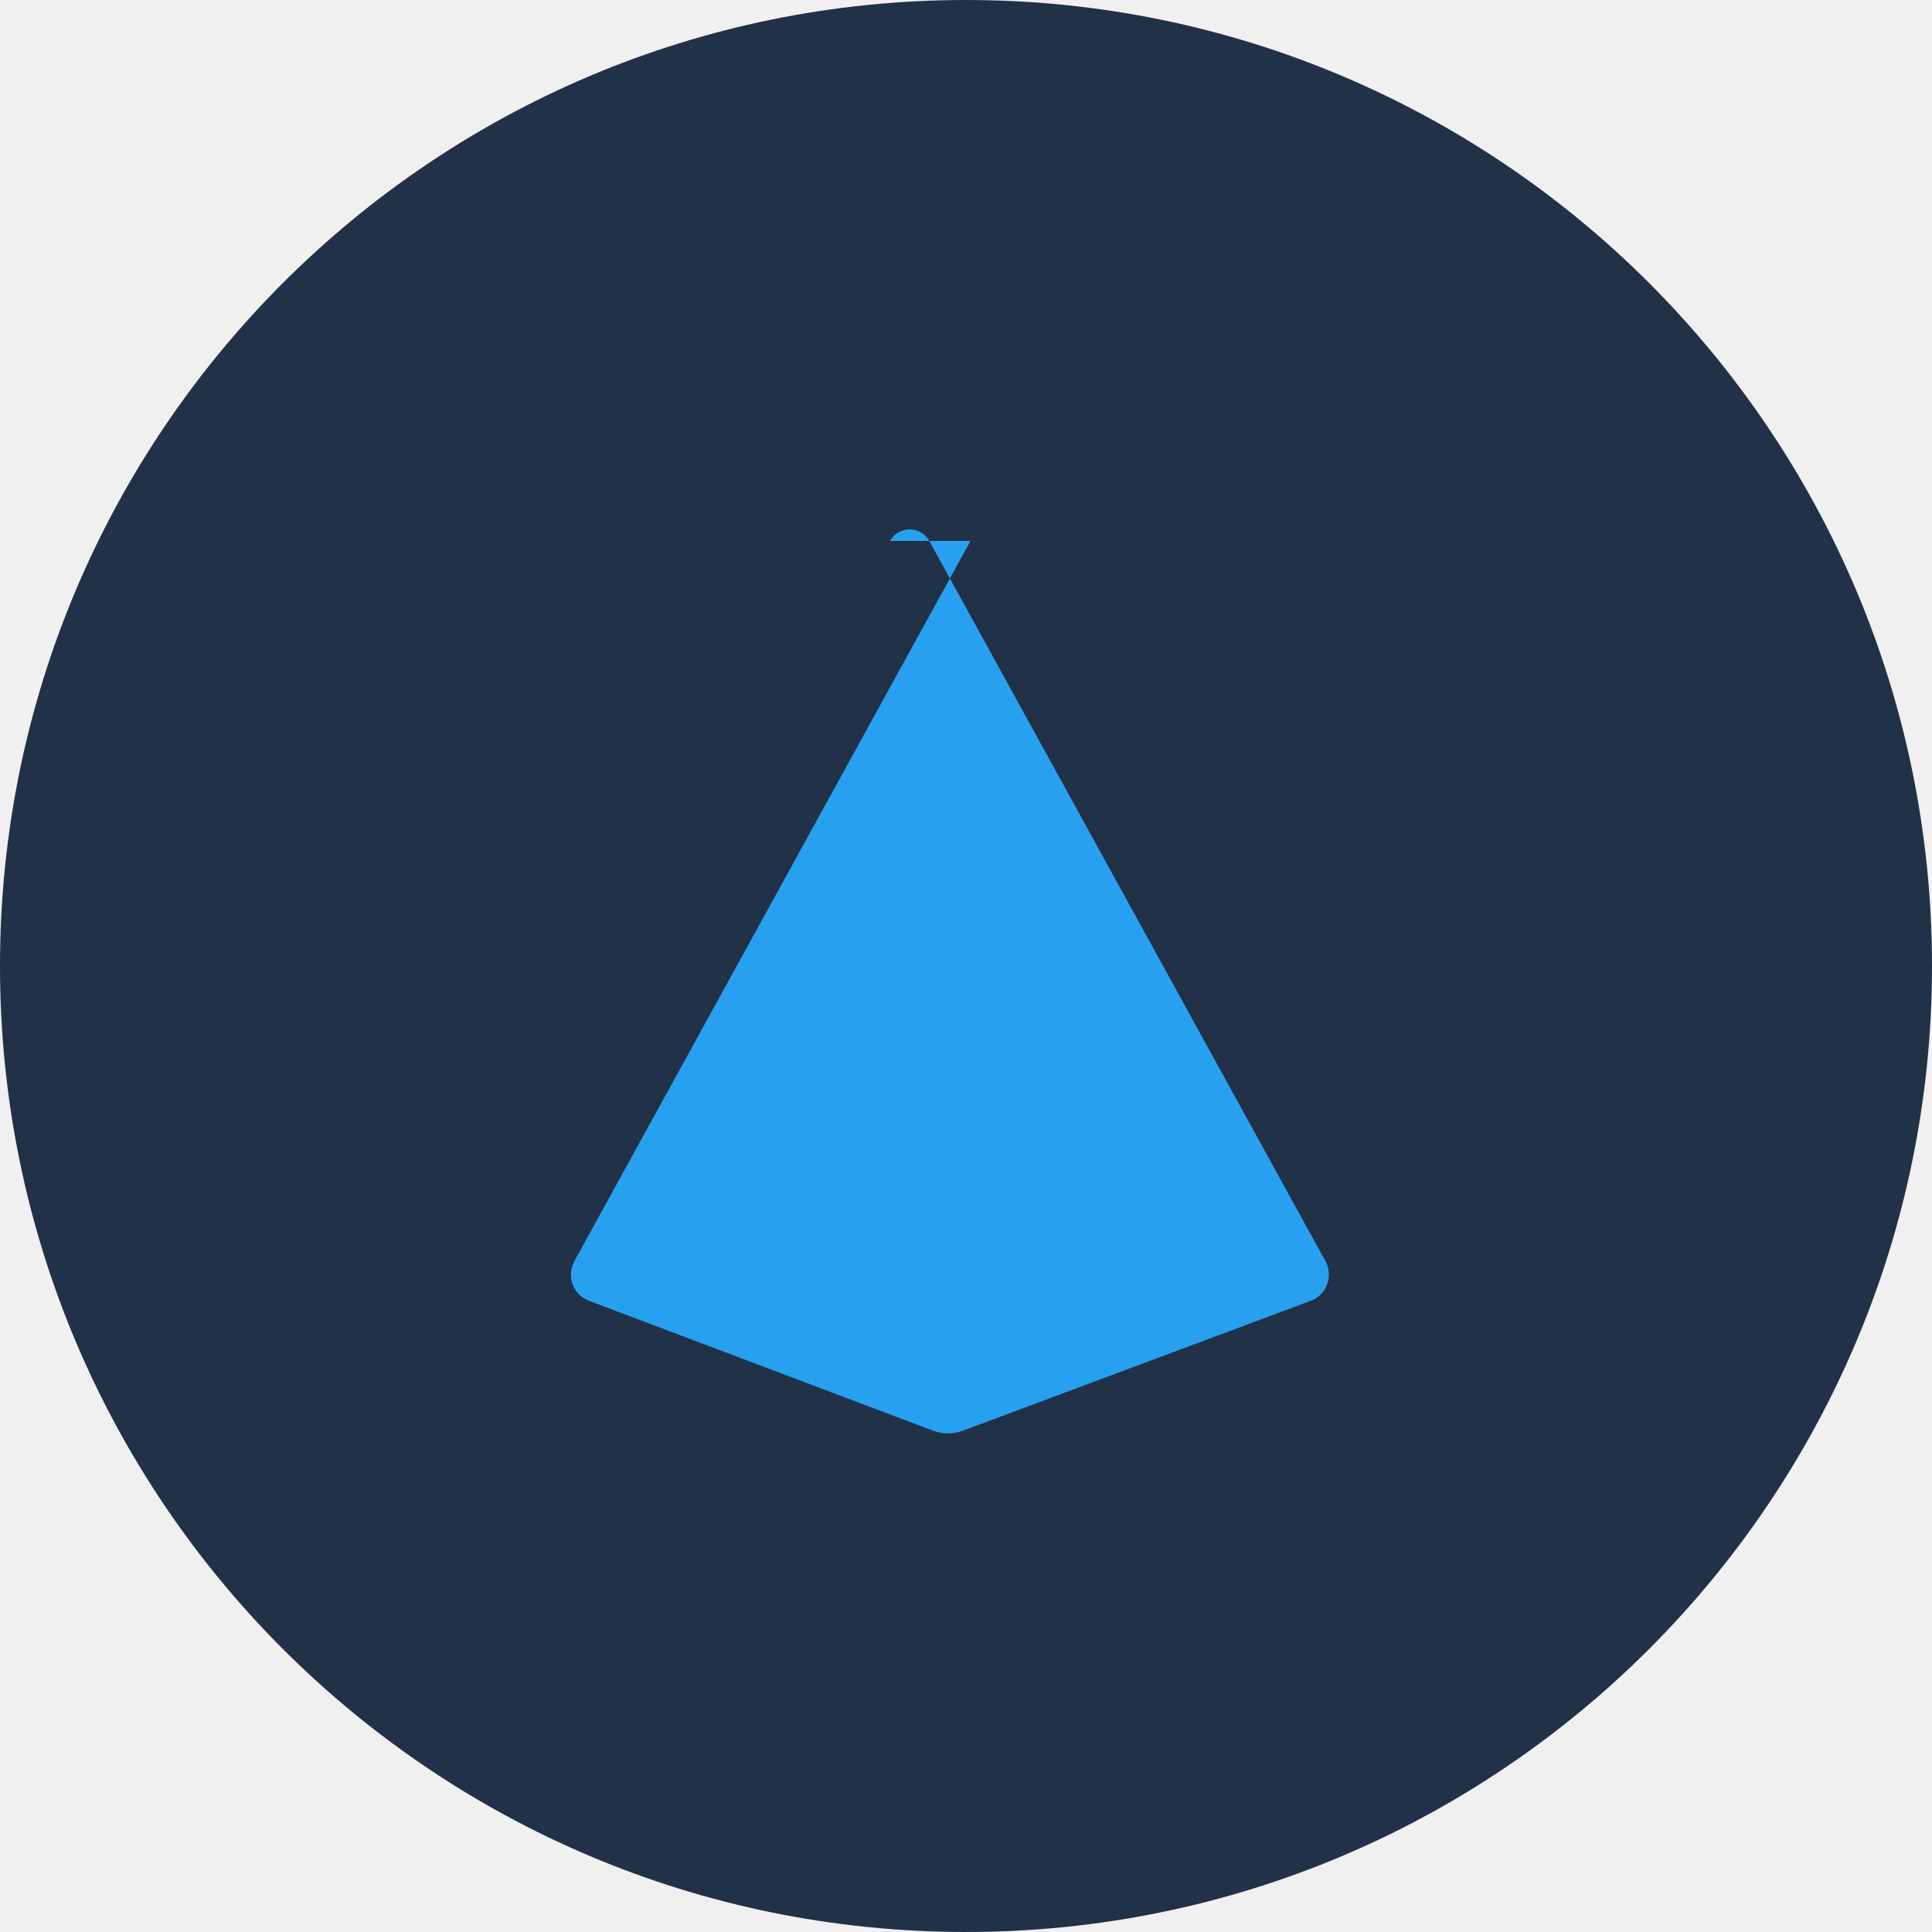
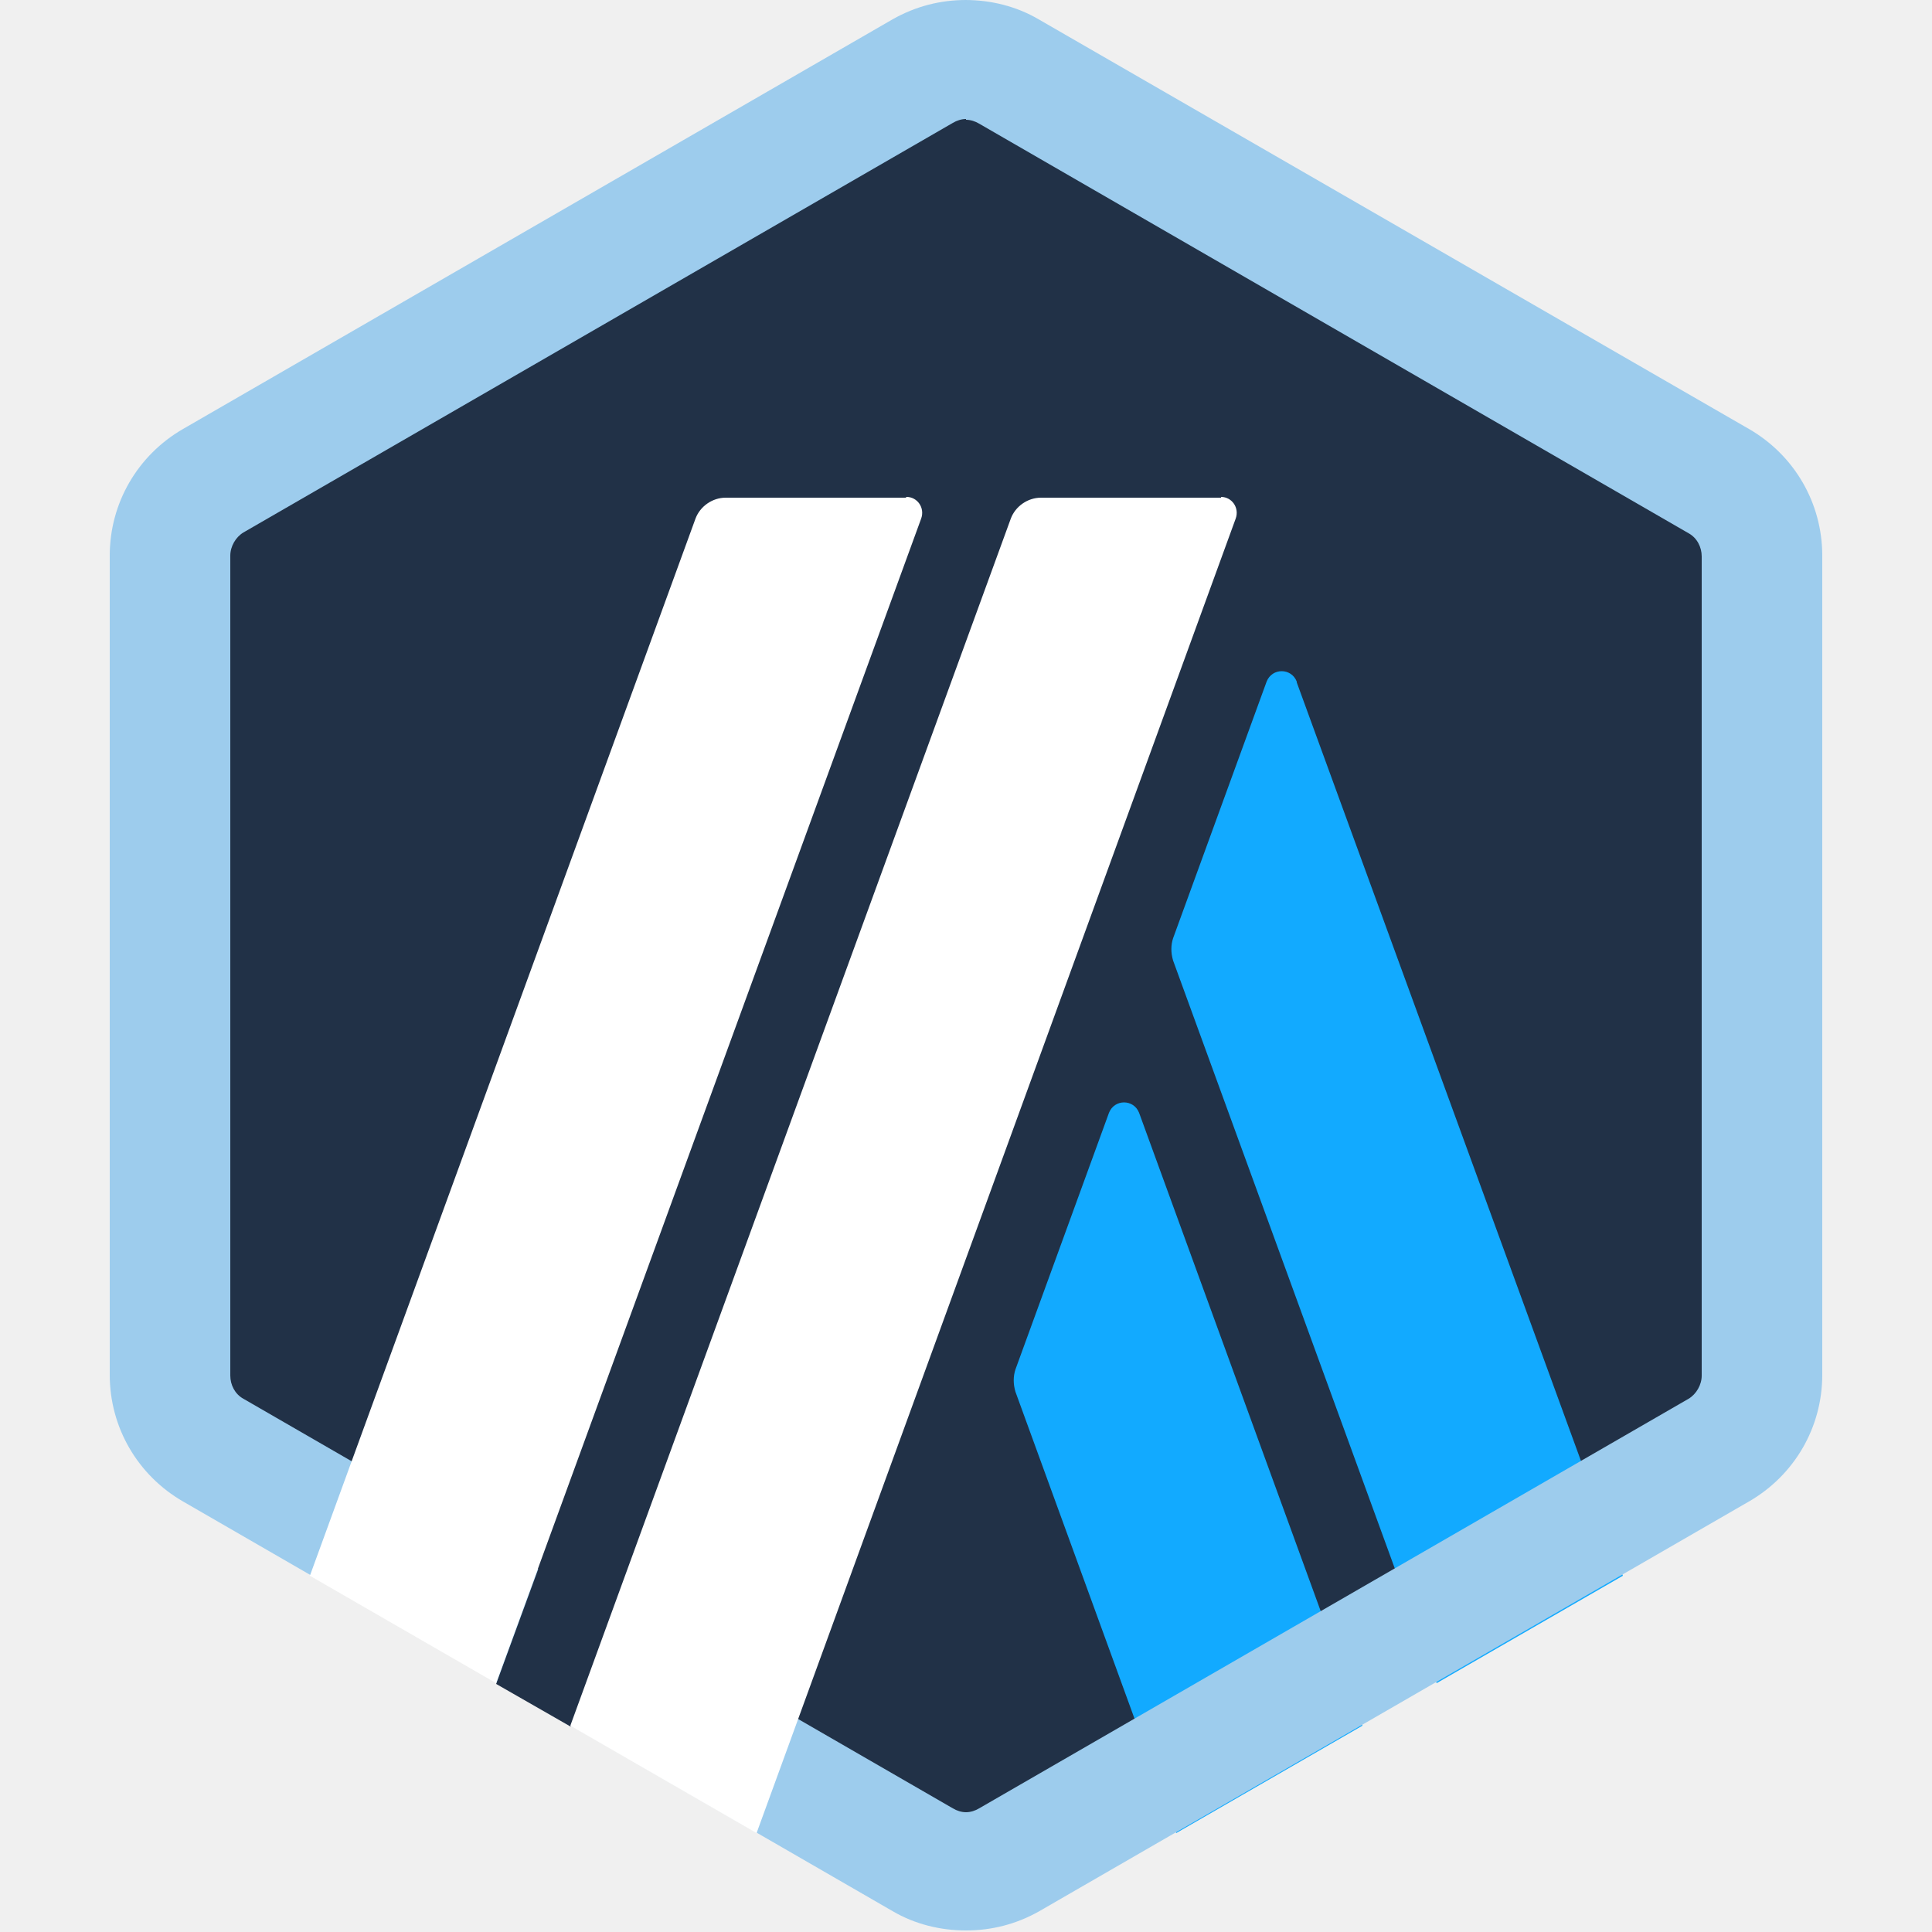
- <svg xmlns="http://www.w3.org/2000/svg" viewBox="0 0 300 300">
-   <circle cx="150" cy="150" r="150" fill="#213147" />
-   <path d="M150.7 84L89.2 195.8c-1.3 2.4-.2 5.3 2.3 6.2l53.5 20.2c1.4.5 3 .5 4.4 0l54.1-20.2c2.5-.9 3.6-3.8 2.3-6.2L144.3 84c-1.3-2.4-4.8-2.4-6.1 0z" fill="#28A0F0" />
+ <svg xmlns="http://www.w3.org/2000/svg" version="1.1" id="Layer_1" x="0px" y="0px" viewBox="0 0 2500 2500" style="enable-background:new 0 0 2500 2500;" xml:space="preserve">
+   <style type="text/css">
+ 	.st0{fill:none;}
+ 	.st1{fill:#213147;}
+ 	.st2{fill:#12AAFF;}
+ 	.st3{fill:#9DCCED;}
+ 	.st4{fill:#FFFFFF;}
+ </style>
+   <g id="Layer_x0020_1">
+     <g id="_2405588477232">
+       <rect class="st0" width="2500" height="2500" />
+       <g>
+         <g>
+           <path class="st1" d="M226,760v980c0,63,33,120,88,152l849,490c54,31,121,31,175,0l849-490c54-31,88-89,88-152V760      c0-63-33-120-88-152l-849-490c-54-31-121-31-175,0L314,608c-54,31-87,89-87,152H226z" />
+           <g>
+             <g>
+               <g>
+                 <path class="st2" d="M1435,1440l-121,332c-3,9-3,19,0,29l208,571l241-139l-289-793C1467,1422,1442,1422,1435,1440z" />
+               </g>
+               <g>
+                 <path class="st2" d="M1678,882c-7-18-32-18-39,0l-121,332c-3,9-3,19,0,29l341,935l241-139L1678,883V882z" />
+               </g>
+             </g>
+           </g>
+           <g>
+             <path class="st3" d="M1250,155c6,0,12,2,17,5l918,530c11,6,17,18,17,30v1060c0,12-7,24-17,30l-918,530c-5,3-11,5-17,5       s-12-2-17-5l-918-530c-11-6-17-18-17-30V719c0-12,7-24,17-30l918-530c5-3,11-5,17-5l0,0V155z M1250,0c-33,0-65,8-95,25L237,555       c-59,34-95,96-95,164v1060c0,68,36,130,95,164l918,530c29,17,62,25,95,25s65-8,95-25l918-530c59-34,95-96,95-164V719       c0-68-36-130-95-164L1344,25c-29-17-62-25-95-25l0,0H1250z" />
+           </g>
+           <polygon class="st1" points="642,2179 727,1947 897,2088 738,2234     " />
+           <g>
+             <path class="st4" d="M1172,644H939c-17,0-33,11-39,27L401,2039l241,139l550-1507c5-14-5-28-19-28L1172,644z" />
+             <path class="st4" d="M1580,644h-233c-17,0-33,11-39,27L738,2233l241,139l620-1701c5-14-5-28-19-28V644z" />
+           </g>
+         </g>
+       </g>
+     </g>
+   </g>
</svg>
